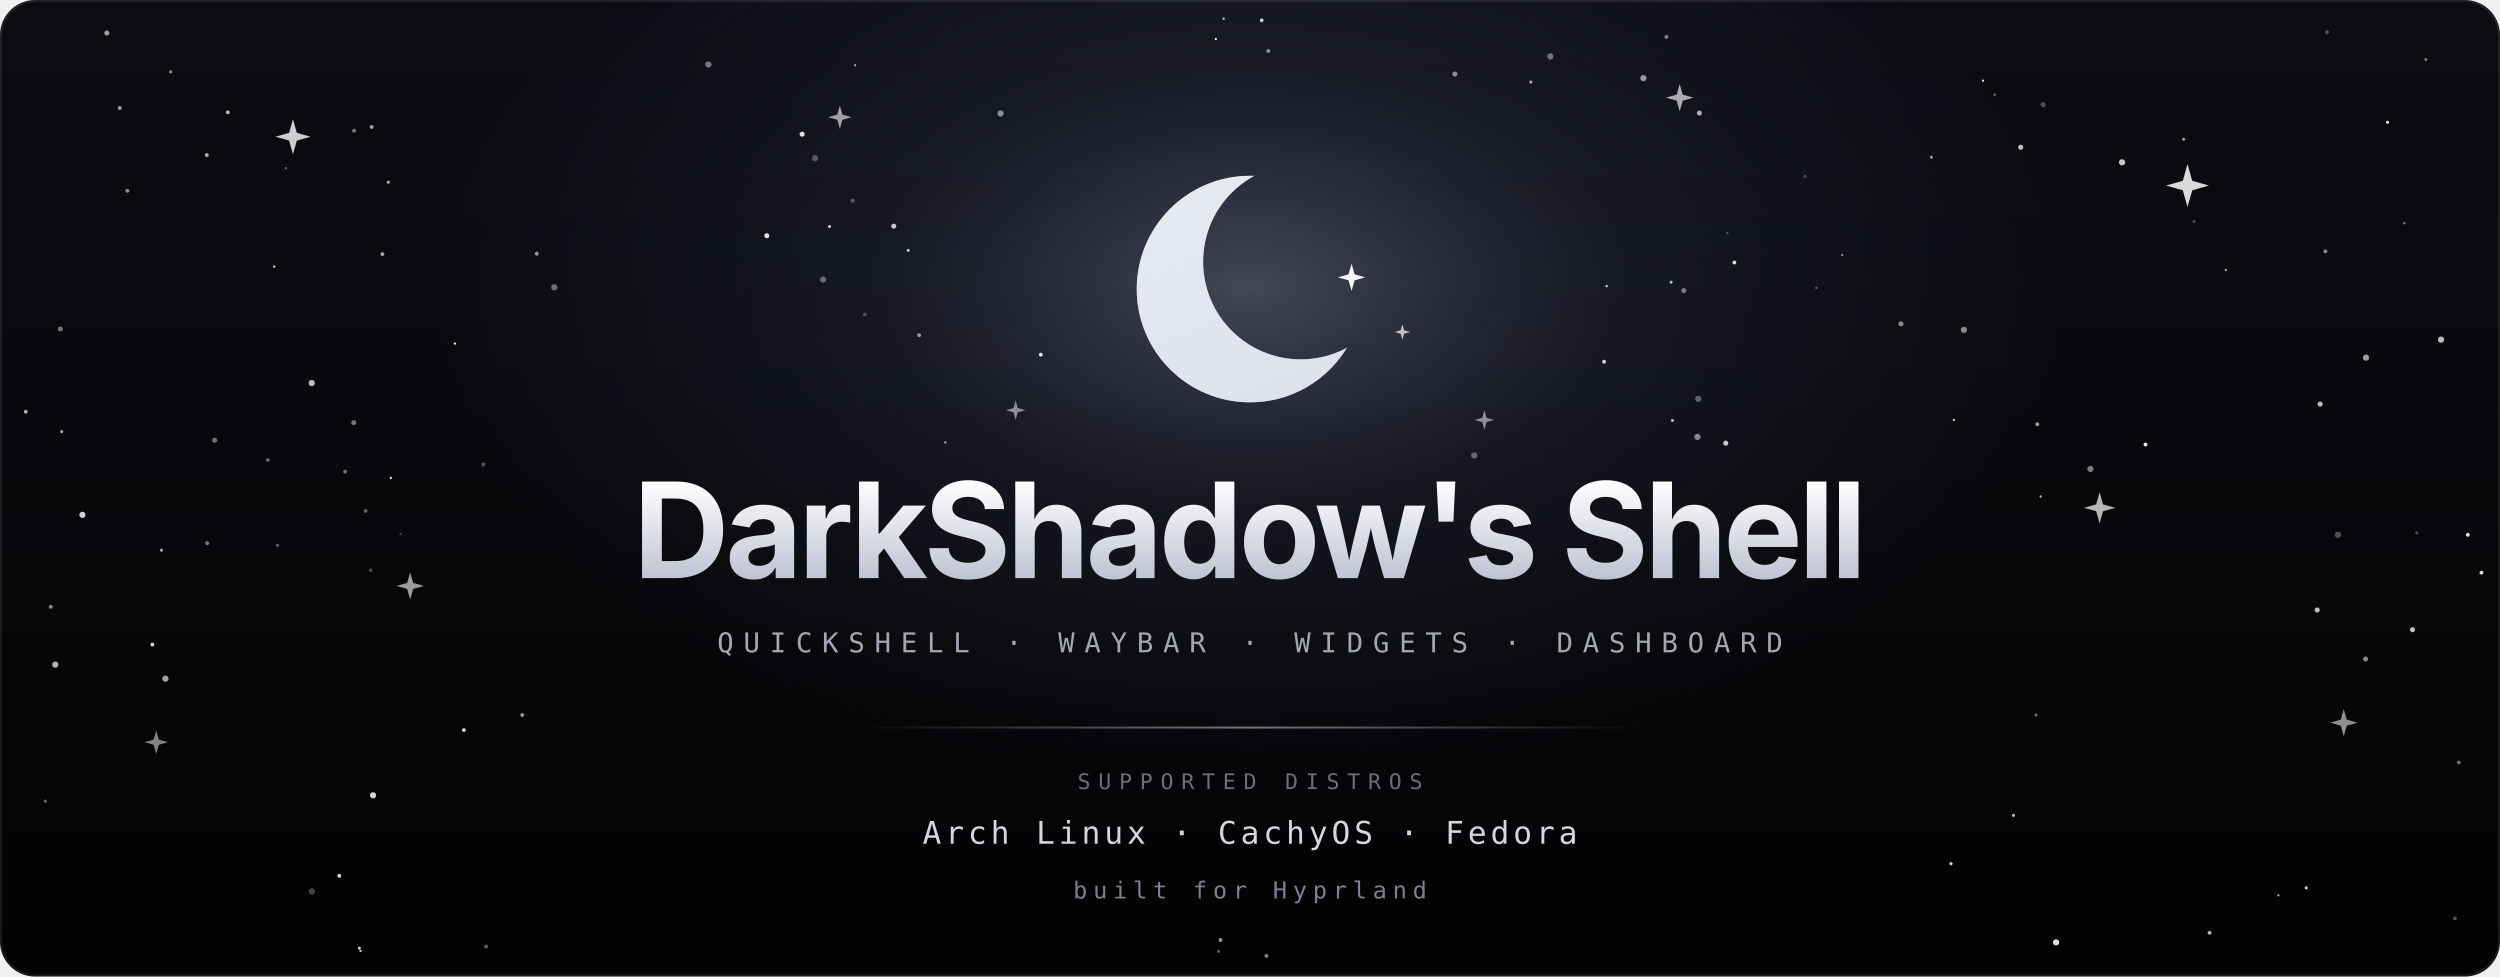
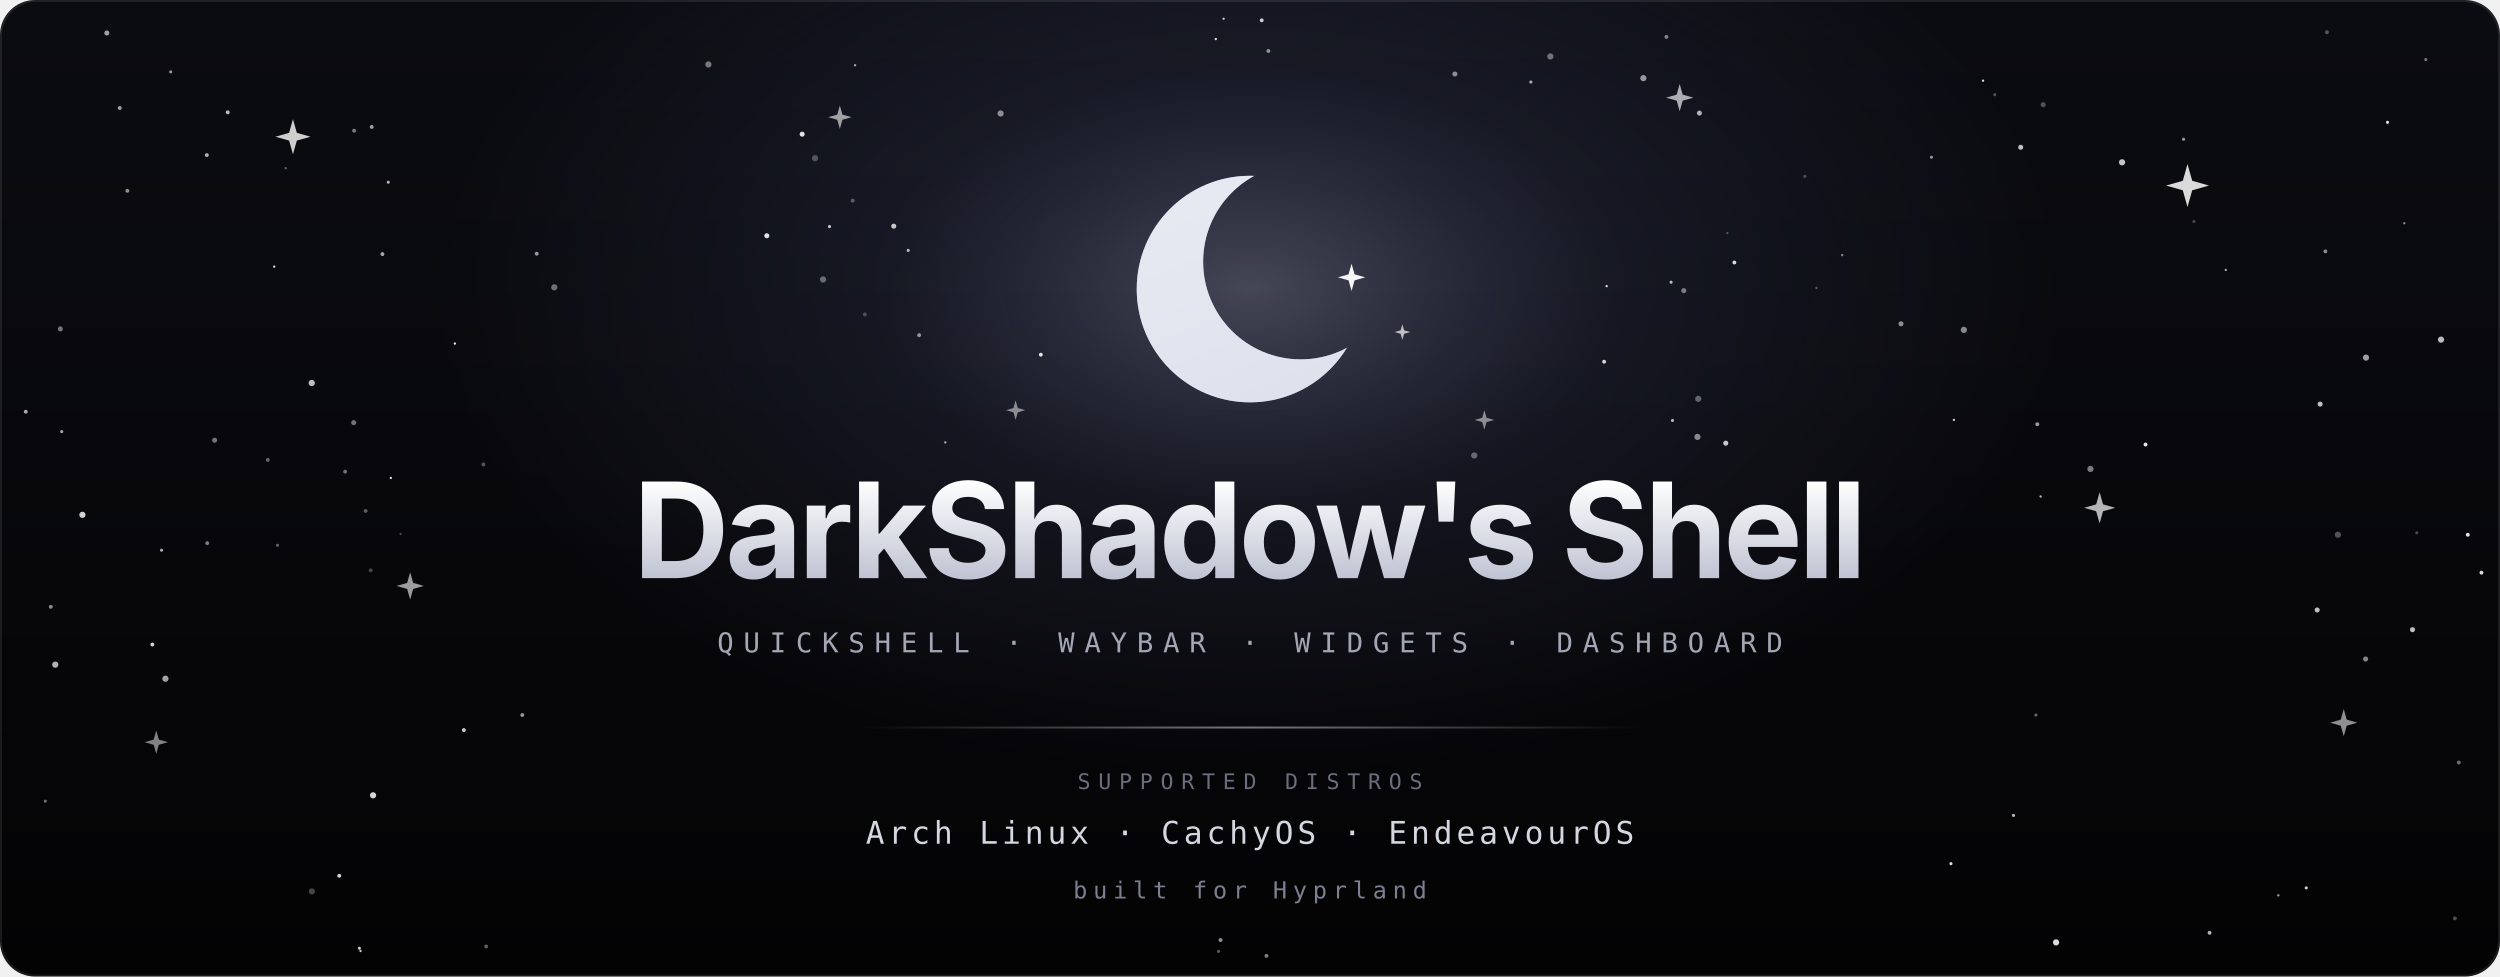
<svg xmlns="http://www.w3.org/2000/svg" width="1280" height="500" viewBox="0 0 1280 500" role="img" aria-label="DarkShadow's Shell">
  <defs>
    <linearGradient id="bg" x1="0" y1="0" x2="0" y2="1">
      <stop offset="0" stop-color="#0b0c12" />
      <stop offset="0.6" stop-color="#07070a" />
      <stop offset="1" stop-color="#030304" />
    </linearGradient>
    <radialGradient id="halo" cx="0.5" cy="0.5" r="0.5">
      <stop offset="0" stop-color="#cfd6ff" stop-opacity="0.30" />
      <stop offset="0.45" stop-color="#8a93d8" stop-opacity="0.10" />
      <stop offset="1" stop-color="#8a93d8" stop-opacity="0" />
    </radialGradient>
    <linearGradient id="moon" x1="0" y1="0" x2="1" y2="1">
      <stop offset="0" stop-color="#ffffff" />
      <stop offset="1" stop-color="#b9bfd8" />
    </linearGradient>
    <linearGradient id="title" x1="0" y1="0" x2="0" y2="1">
      <stop offset="0" stop-color="#ffffff" />
      <stop offset="1" stop-color="#bfc3d2" />
    </linearGradient>
    <linearGradient id="line" x1="0" y1="0" x2="1" y2="0">
      <stop offset="0" stop-color="#fff" stop-opacity="0" />
      <stop offset="0.5" stop-color="#fff" stop-opacity="0.45" />
      <stop offset="1" stop-color="#fff" stop-opacity="0" />
    </linearGradient>
    <mask id="crescent">
      <rect width="1280" height="500" fill="#000" />
      <circle cx="640" cy="148" r="58" fill="#fff" />
      <circle cx="666" cy="134" r="50" fill="#000" />
    </mask>
    <filter id="soft" x="-50%" y="-50%" width="200%" height="200%">
      <feGaussianBlur stdDeviation="9" />
    </filter>
    <clipPath id="card">
      <rect width="1280" height="500" rx="18" />
    </clipPath>
  </defs>
  <g clip-path="url(#card)">
    <rect width="1280" height="500" fill="url(#bg)" />
    <ellipse cx="640" cy="148" rx="420" ry="250" fill="url(#halo)" />
    <circle cx="417.3" cy="81.0" r="1.6" fill="#fff" fill-opacity="0.28" />
    <circle cx="1046.1" cy="53.6" r="1.3" fill="#fff" fill-opacity="0.29" />
    <circle cx="649.4" cy="26.1" r="1" fill="#fff" fill-opacity="0.52" />
    <circle cx="82.7" cy="281.7" r="0.8" fill="#fff" fill-opacity="0.66" />
    <circle cx="744.9" cy="37.9" r="1.3" fill="#fff" fill-opacity="0.51" />
    <circle cx="1242.0" cy="30.5" r="0.8" fill="#fff" fill-opacity="0.44" />
    <circle cx="190.3" cy="65.0" r="1" fill="#fff" fill-opacity="0.61" />
    <circle cx="870.1" cy="57.9" r="1.3" fill="#fff" fill-opacity="0.67" />
    <circle cx="87.4" cy="36.8" r="0.8" fill="#fff" fill-opacity="0.57" />
    <circle cx="465.0" cy="128.2" r="0.8" fill="#fff" fill-opacity="0.70" />
    <circle cx="930.0" cy="147.4" r="0.6" fill="#fff" fill-opacity="0.33" />
    <circle cx="200.1" cy="244.7" r="0.6" fill="#fff" fill-opacity="0.88" />
    <circle cx="106.1" cy="278.1" r="1" fill="#fff" fill-opacity="0.47" />
    <circle cx="1015.3" cy="41.3" r="0.6" fill="#fff" fill-opacity="0.86" />
    <circle cx="84.7" cy="347.5" r="1.6" fill="#fff" fill-opacity="0.63" />
    <circle cx="869.1" cy="223.7" r="1.6" fill="#fff" fill-opacity="0.50" />
    <circle cx="853.2" cy="18.9" r="1" fill="#fff" fill-opacity="0.48" />
    <circle cx="283.8" cy="147.1" r="1.6" fill="#fff" fill-opacity="0.41" />
    <circle cx="109.9" cy="225.4" r="1.3" fill="#fff" fill-opacity="0.43" />
    <circle cx="181.1" cy="216.4" r="1.3" fill="#fff" fill-opacity="0.43" />
    <circle cx="532.9" cy="181.6" r="1" fill="#fff" fill-opacity="0.87" />
    <circle cx="198.8" cy="93.3" r="0.8" fill="#fff" fill-opacity="0.68" />
    <circle cx="23.2" cy="410.2" r="0.8" fill="#fff" fill-opacity="0.42" />
    <circle cx="13.2" cy="210.8" r="1" fill="#fff" fill-opacity="0.65" />
    <circle cx="410.7" cy="68.7" r="1.3" fill="#fff" fill-opacity="0.87" />
    <circle cx="1211.2" cy="337.4" r="1.3" fill="#fff" fill-opacity="0.51" />
    <circle cx="512.3" cy="58.1" r="1.6" fill="#fff" fill-opacity="0.51" />
    <circle cx="248.9" cy="484.6" r="1" fill="#fff" fill-opacity="0.36" />
    <circle cx="437.8" cy="33.4" r="0.6" fill="#fff" fill-opacity="0.62" />
    <circle cx="783.8" cy="42.0" r="0.8" fill="#fff" fill-opacity="0.65" />
    <circle cx="195.8" cy="130.1" r="1" fill="#fff" fill-opacity="0.64" />
    <circle cx="624.9" cy="481.3" r="1" fill="#fff" fill-opacity="0.56" />
    <circle cx="116.6" cy="57.5" r="1" fill="#fff" fill-opacity="0.73" />
    <circle cx="1211.4" cy="183.1" r="1.6" fill="#fff" fill-opacity="0.60" />
    <circle cx="42.2" cy="263.6" r="1.6" fill="#fff" fill-opacity="0.81" />
    <circle cx="888.0" cy="134.4" r="1" fill="#fff" fill-opacity="0.84" />
    <circle cx="457.6" cy="115.8" r="1.3" fill="#fff" fill-opacity="0.76" />
    <circle cx="424.7" cy="116.0" r="0.8" fill="#fff" fill-opacity="0.77" />
    <circle cx="1042.4" cy="366.1" r="0.8" fill="#fff" fill-opacity="0.38" />
    <circle cx="1258.9" cy="390.4" r="1" fill="#fff" fill-opacity="0.42" />
    <circle cx="1256.9" cy="470.2" r="1" fill="#fff" fill-opacity="0.30" />
    <circle cx="137.1" cy="235.5" r="1" fill="#fff" fill-opacity="0.38" />
    <circle cx="1070.3" cy="240.1" r="1.6" fill="#fff" fill-opacity="0.47" />
    <circle cx="159.6" cy="196.1" r="1.6" fill="#fff" fill-opacity="0.74" />
    <circle cx="1005.5" cy="168.9" r="1.6" fill="#fff" fill-opacity="0.51" />
    <circle cx="924.1" cy="90.3" r="0.8" fill="#fff" fill-opacity="0.27" />
    <circle cx="754.8" cy="233.2" r="1.6" fill="#fff" fill-opacity="0.35" />
    <circle cx="1052.7" cy="482.5" r="1.6" fill="#fff" fill-opacity="0.86" />
    <circle cx="205.1" cy="273.4" r="0.6" fill="#fff" fill-opacity="0.26" />
    <circle cx="1235.2" cy="322.4" r="1.3" fill="#fff" fill-opacity="0.74" />
    <circle cx="184.0" cy="485.5" r="0.8" fill="#fff" fill-opacity="0.79" />
    <circle cx="274.8" cy="129.9" r="1" fill="#fff" fill-opacity="0.58" />
    <circle cx="973.3" cy="165.8" r="1.3" fill="#fff" fill-opacity="0.52" />
    <circle cx="173.7" cy="448.4" r="1" fill="#fff" fill-opacity="0.83" />
    <circle cx="1118.0" cy="71.3" r="0.8" fill="#fff" fill-opacity="0.59" />
    <circle cx="31.6" cy="221.0" r="0.8" fill="#fff" fill-opacity="0.65" />
    <circle cx="988.9" cy="80.5" r="0.8" fill="#fff" fill-opacity="0.56" />
    <circle cx="142.1" cy="279.2" r="0.8" fill="#fff" fill-opacity="0.37" />
    <circle cx="61.3" cy="55.3" r="1" fill="#fff" fill-opacity="0.62" />
    <circle cx="883.6" cy="226.9" r="1.3" fill="#fff" fill-opacity="0.77" />
    <circle cx="1180.8" cy="454.6" r="0.8" fill="#fff" fill-opacity="0.80" />
    <circle cx="181.3" cy="66.9" r="1" fill="#fff" fill-opacity="0.46" />
    <circle cx="856.3" cy="215.3" r="0.8" fill="#fff" fill-opacity="0.69" />
    <circle cx="998.9" cy="442.2" r="0.8" fill="#fff" fill-opacity="0.86" />
    <circle cx="821.3" cy="185.2" r="1" fill="#fff" fill-opacity="0.82" />
    <circle cx="1231.0" cy="114.3" r="0.6" fill="#fff" fill-opacity="0.51" />
    <circle cx="623.9" cy="487.1" r="0.8" fill="#fff" fill-opacity="0.35" />
    <circle cx="436.6" cy="102.7" r="1" fill="#fff" fill-opacity="0.31" />
    <circle cx="470.6" cy="171.6" r="1" fill="#fff" fill-opacity="0.54" />
    <circle cx="30.9" cy="168.4" r="1.3" fill="#fff" fill-opacity="0.44" />
    <circle cx="1222.4" cy="62.6" r="0.8" fill="#fff" fill-opacity="0.88" />
    <circle cx="140.4" cy="136.5" r="0.6" fill="#fff" fill-opacity="0.84" />
    <circle cx="237.5" cy="373.8" r="1" fill="#fff" fill-opacity="0.80" />
    <circle cx="421.4" cy="143.1" r="1.6" fill="#fff" fill-opacity="0.37" />
    <circle cx="1139.6" cy="138.2" r="0.6" fill="#fff" fill-opacity="0.66" />
    <circle cx="1021.3" cy="48.5" r="0.8" fill="#fff" fill-opacity="0.29" />
    <circle cx="1098.5" cy="227.6" r="1" fill="#fff" fill-opacity="0.90" />
    <circle cx="793.8" cy="28.9" r="1.6" fill="#fff" fill-opacity="0.40" />
    <circle cx="146.3" cy="86.1" r="0.6" fill="#fff" fill-opacity="0.37" />
    <circle cx="1186.4" cy="312.3" r="1.3" fill="#fff" fill-opacity="0.74" />
    <circle cx="232.9" cy="175.9" r="0.6" fill="#fff" fill-opacity="0.90" />
    <circle cx="54.7" cy="16.9" r="1.3" fill="#fff" fill-opacity="0.61" />
    <circle cx="247.5" cy="237.8" r="1" fill="#fff" fill-opacity="0.32" />
    <circle cx="1043.1" cy="217.2" r="1" fill="#fff" fill-opacity="0.60" />
    <circle cx="1131.3" cy="477.6" r="1" fill="#fff" fill-opacity="0.70" />
    <circle cx="1249.8" cy="173.9" r="1.6" fill="#fff" fill-opacity="0.72" />
    <circle cx="184.6" cy="486.9" r="0.6" fill="#fff" fill-opacity="0.79" />
    <circle cx="26.0" cy="310.7" r="1" fill="#fff" fill-opacity="0.53" />
    <circle cx="78.0" cy="330.0" r="1" fill="#fff" fill-opacity="0.82" />
    <circle cx="855.6" cy="144.5" r="0.8" fill="#fff" fill-opacity="0.70" />
    <circle cx="65.2" cy="97.7" r="1" fill="#fff" fill-opacity="0.54" />
    <circle cx="1237.4" cy="272.8" r="0.8" fill="#fff" fill-opacity="0.27" />
    <circle cx="1123.3" cy="113.4" r="0.8" fill="#fff" fill-opacity="0.25" />
    <circle cx="646.0" cy="10.4" r="1" fill="#fff" fill-opacity="0.78" />
    <circle cx="189.8" cy="292.0" r="1" fill="#fff" fill-opacity="0.26" />
    <circle cx="392.6" cy="120.7" r="1.3" fill="#fff" fill-opacity="0.87" />
    <circle cx="1086.5" cy="83.1" r="1.6" fill="#fff" fill-opacity="0.76" />
    <circle cx="191.0" cy="407.2" r="1.6" fill="#fff" fill-opacity="0.83" />
    <circle cx="1034.6" cy="75.4" r="1.3" fill="#fff" fill-opacity="0.74" />
    <circle cx="28.3" cy="340.3" r="1.6" fill="#fff" fill-opacity="0.69" />
    <circle cx="884.4" cy="119.3" r="0.6" fill="#fff" fill-opacity="0.28" />
    <circle cx="484.0" cy="226.5" r="0.6" fill="#fff" fill-opacity="0.66" />
    <circle cx="626.5" cy="9.6" r="0.6" fill="#fff" fill-opacity="0.74" />
    <circle cx="841.4" cy="40.0" r="1.6" fill="#fff" fill-opacity="0.56" />
    <circle cx="1030.9" cy="417.5" r="0.8" fill="#fff" fill-opacity="0.72" />
    <circle cx="267.4" cy="366.1" r="1" fill="#fff" fill-opacity="0.57" />
    <circle cx="105.9" cy="79.4" r="1" fill="#fff" fill-opacity="0.67" />
    <circle cx="176.7" cy="241.5" r="1" fill="#fff" fill-opacity="0.42" />
    <circle cx="862.1" cy="148.8" r="1.3" fill="#fff" fill-opacity="0.44" />
    <circle cx="1263.5" cy="273.8" r="1" fill="#fff" fill-opacity="0.89" />
    <circle cx="1191.4" cy="16.5" r="1" fill="#fff" fill-opacity="0.30" />
    <circle cx="648.4" cy="489.4" r="1" fill="#fff" fill-opacity="0.50" />
    <circle cx="1166.5" cy="458.4" r="0.6" fill="#fff" fill-opacity="0.63" />
    <circle cx="187.2" cy="261.6" r="1" fill="#fff" fill-opacity="0.34" />
    <circle cx="1044.8" cy="254.2" r="0.6" fill="#fff" fill-opacity="0.71" />
    <circle cx="622.5" cy="20.0" r="0.6" fill="#fff" fill-opacity="0.87" />
    <circle cx="869.5" cy="204.2" r="1.6" fill="#fff" fill-opacity="0.34" />
    <circle cx="442.8" cy="161.0" r="1" fill="#fff" fill-opacity="0.25" />
    <circle cx="159.7" cy="456.4" r="1.6" fill="#fff" fill-opacity="0.26" />
    <circle cx="943.2" cy="130.6" r="0.6" fill="#fff" fill-opacity="0.51" />
    <circle cx="1270.5" cy="293.2" r="1" fill="#fff" fill-opacity="0.85" />
    <circle cx="362.7" cy="33.0" r="1.6" fill="#fff" fill-opacity="0.44" />
    <circle cx="1190.6" cy="128.7" r="1" fill="#fff" fill-opacity="0.53" />
    <circle cx="1000.4" cy="215.0" r="0.6" fill="#fff" fill-opacity="0.78" />
    <circle cx="1197.0" cy="273.8" r="1.6" fill="#fff" fill-opacity="0.30" />
    <circle cx="1187.9" cy="206.9" r="1.3" fill="#fff" fill-opacity="0.74" />
    <circle cx="822.6" cy="146.5" r="0.6" fill="#fff" fill-opacity="0.84" />
    <path d="M150 61 L151.98 68.02 L159 70 L151.98 71.98 L150 79 L148.02 71.98 L141 70 L148.02 68.02Z" fill="#fff" fill-opacity="0.80" />
    <path d="M1120 84 L1122.42 92.58 L1131 95 L1122.42 97.42 L1120 106 L1117.58 97.42 L1109 95 L1117.58 92.58Z" fill="#fff" fill-opacity="0.85" />
    <path d="M210 293 L211.54 298.46 L217 300 L211.54 301.54 L210 307 L208.46 301.54 L203 300 L208.46 298.46Z" fill="#fff" fill-opacity="0.60" />
    <path d="M1075 252 L1076.76 258.24 L1083 260 L1076.76 261.76 L1075 268 L1073.24 261.76 L1067 260 L1073.24 258.24Z" fill="#fff" fill-opacity="0.70" />
    <path d="M430 54 L431.32 58.68 L436 60 L431.32 61.32 L430 66 L428.68 61.32 L424 60 L428.68 58.68Z" fill="#fff" fill-opacity="0.60" />
    <path d="M860 43 L861.54 48.46 L867 50 L861.54 51.54 L860 57 L858.46 51.54 L853 50 L858.46 48.46Z" fill="#fff" fill-opacity="0.65" />
    <path d="M80 374 L81.32 378.68 L86 380 L81.32 381.32 L80 386 L78.68 381.32 L74 380 L78.68 378.68Z" fill="#fff" fill-opacity="0.50" />
    <path d="M1200 363 L1201.54 368.46 L1207 370 L1201.54 371.54 L1200 377 L1198.46 371.54 L1193 370 L1198.46 368.46Z" fill="#fff" fill-opacity="0.55" />
    <path d="M520 205 L521.1 208.9 L525 210 L521.1 211.1 L520 215 L518.9 211.1 L515 210 L518.9 208.9Z" fill="#fff" fill-opacity="0.50" />
    <path d="M760 210 L761.1 213.9 L765 215 L761.1 216.1 L760 220 L758.9 216.1 L755 215 L758.9 213.9Z" fill="#fff" fill-opacity="0.50" />
    <g mask="url(#crescent)" filter="url(#soft)" opacity="0.55">
      <rect width="1280" height="500" fill="#cfd6ff" />
    </g>
    <g mask="url(#crescent)">
      <rect width="1280" height="500" fill="url(#moon)" />
    </g>
    <path d="M692 135 L693.54 140.46 L699 142 L693.54 143.54 L692 149 L690.46 143.54 L685 142 L690.46 140.46Z" fill="#fff" fill-opacity="0.95" />
    <path d="M718 166 L718.88 169.12 L722 170 L718.88 170.88 L718 174 L717.12 170.88 L714 170 L717.12 169.12Z" fill="#fff" fill-opacity="0.70" />
  </g>
  <rect x="0.5" y="0.5" width="1279" height="499" rx="18" fill="none" stroke="#fff" stroke-opacity="0.09" />
  <text x="640" y="296" text-anchor="middle" font-family="Inter, 'Segoe UI', 'Helvetica Neue', Arial, sans-serif" font-size="68" font-weight="700" letter-spacing="-2" fill="url(#title)">DarkShadow's Shell</text>
  <text x="640" y="334" text-anchor="middle" font-family="'JetBrains Mono', ui-monospace, Menlo, Consolas, monospace" font-size="14" letter-spacing="5" fill="#a3a6b4">QUICKSHELL  ·  WAYBAR  ·  WIDGETS  ·  DASHBOARD</text>
  <rect x="440" y="372" width="400" height="1" fill="url(#line)" />
  <text x="640" y="404" text-anchor="middle" font-family="'JetBrains Mono', ui-monospace, Menlo, Consolas, monospace" font-size="11" letter-spacing="4" fill="#6b6e7c">SUPPORTED DISTROS</text>
-   <text x="640" y="432" text-anchor="middle" font-family="'JetBrains Mono', ui-monospace, Menlo, Consolas, monospace" font-size="16" letter-spacing="2" fill="#d4d6e0">Arch Linux  ·  CachyOS  ·  Fedora</text>
+   <text x="640" y="432" text-anchor="middle" font-family="'JetBrains Mono', ui-monospace, Menlo, Consolas, monospace" font-size="16" letter-spacing="2" fill="#d4d6e0">Arch Linux  ·  CachyOS  ·  EndeavourOS</text>
  <text x="640" y="460" text-anchor="middle" font-family="'JetBrains Mono', ui-monospace, Menlo, Consolas, monospace" font-size="12" letter-spacing="3" fill="#7d8092">built for Hyprland</text>
</svg>
